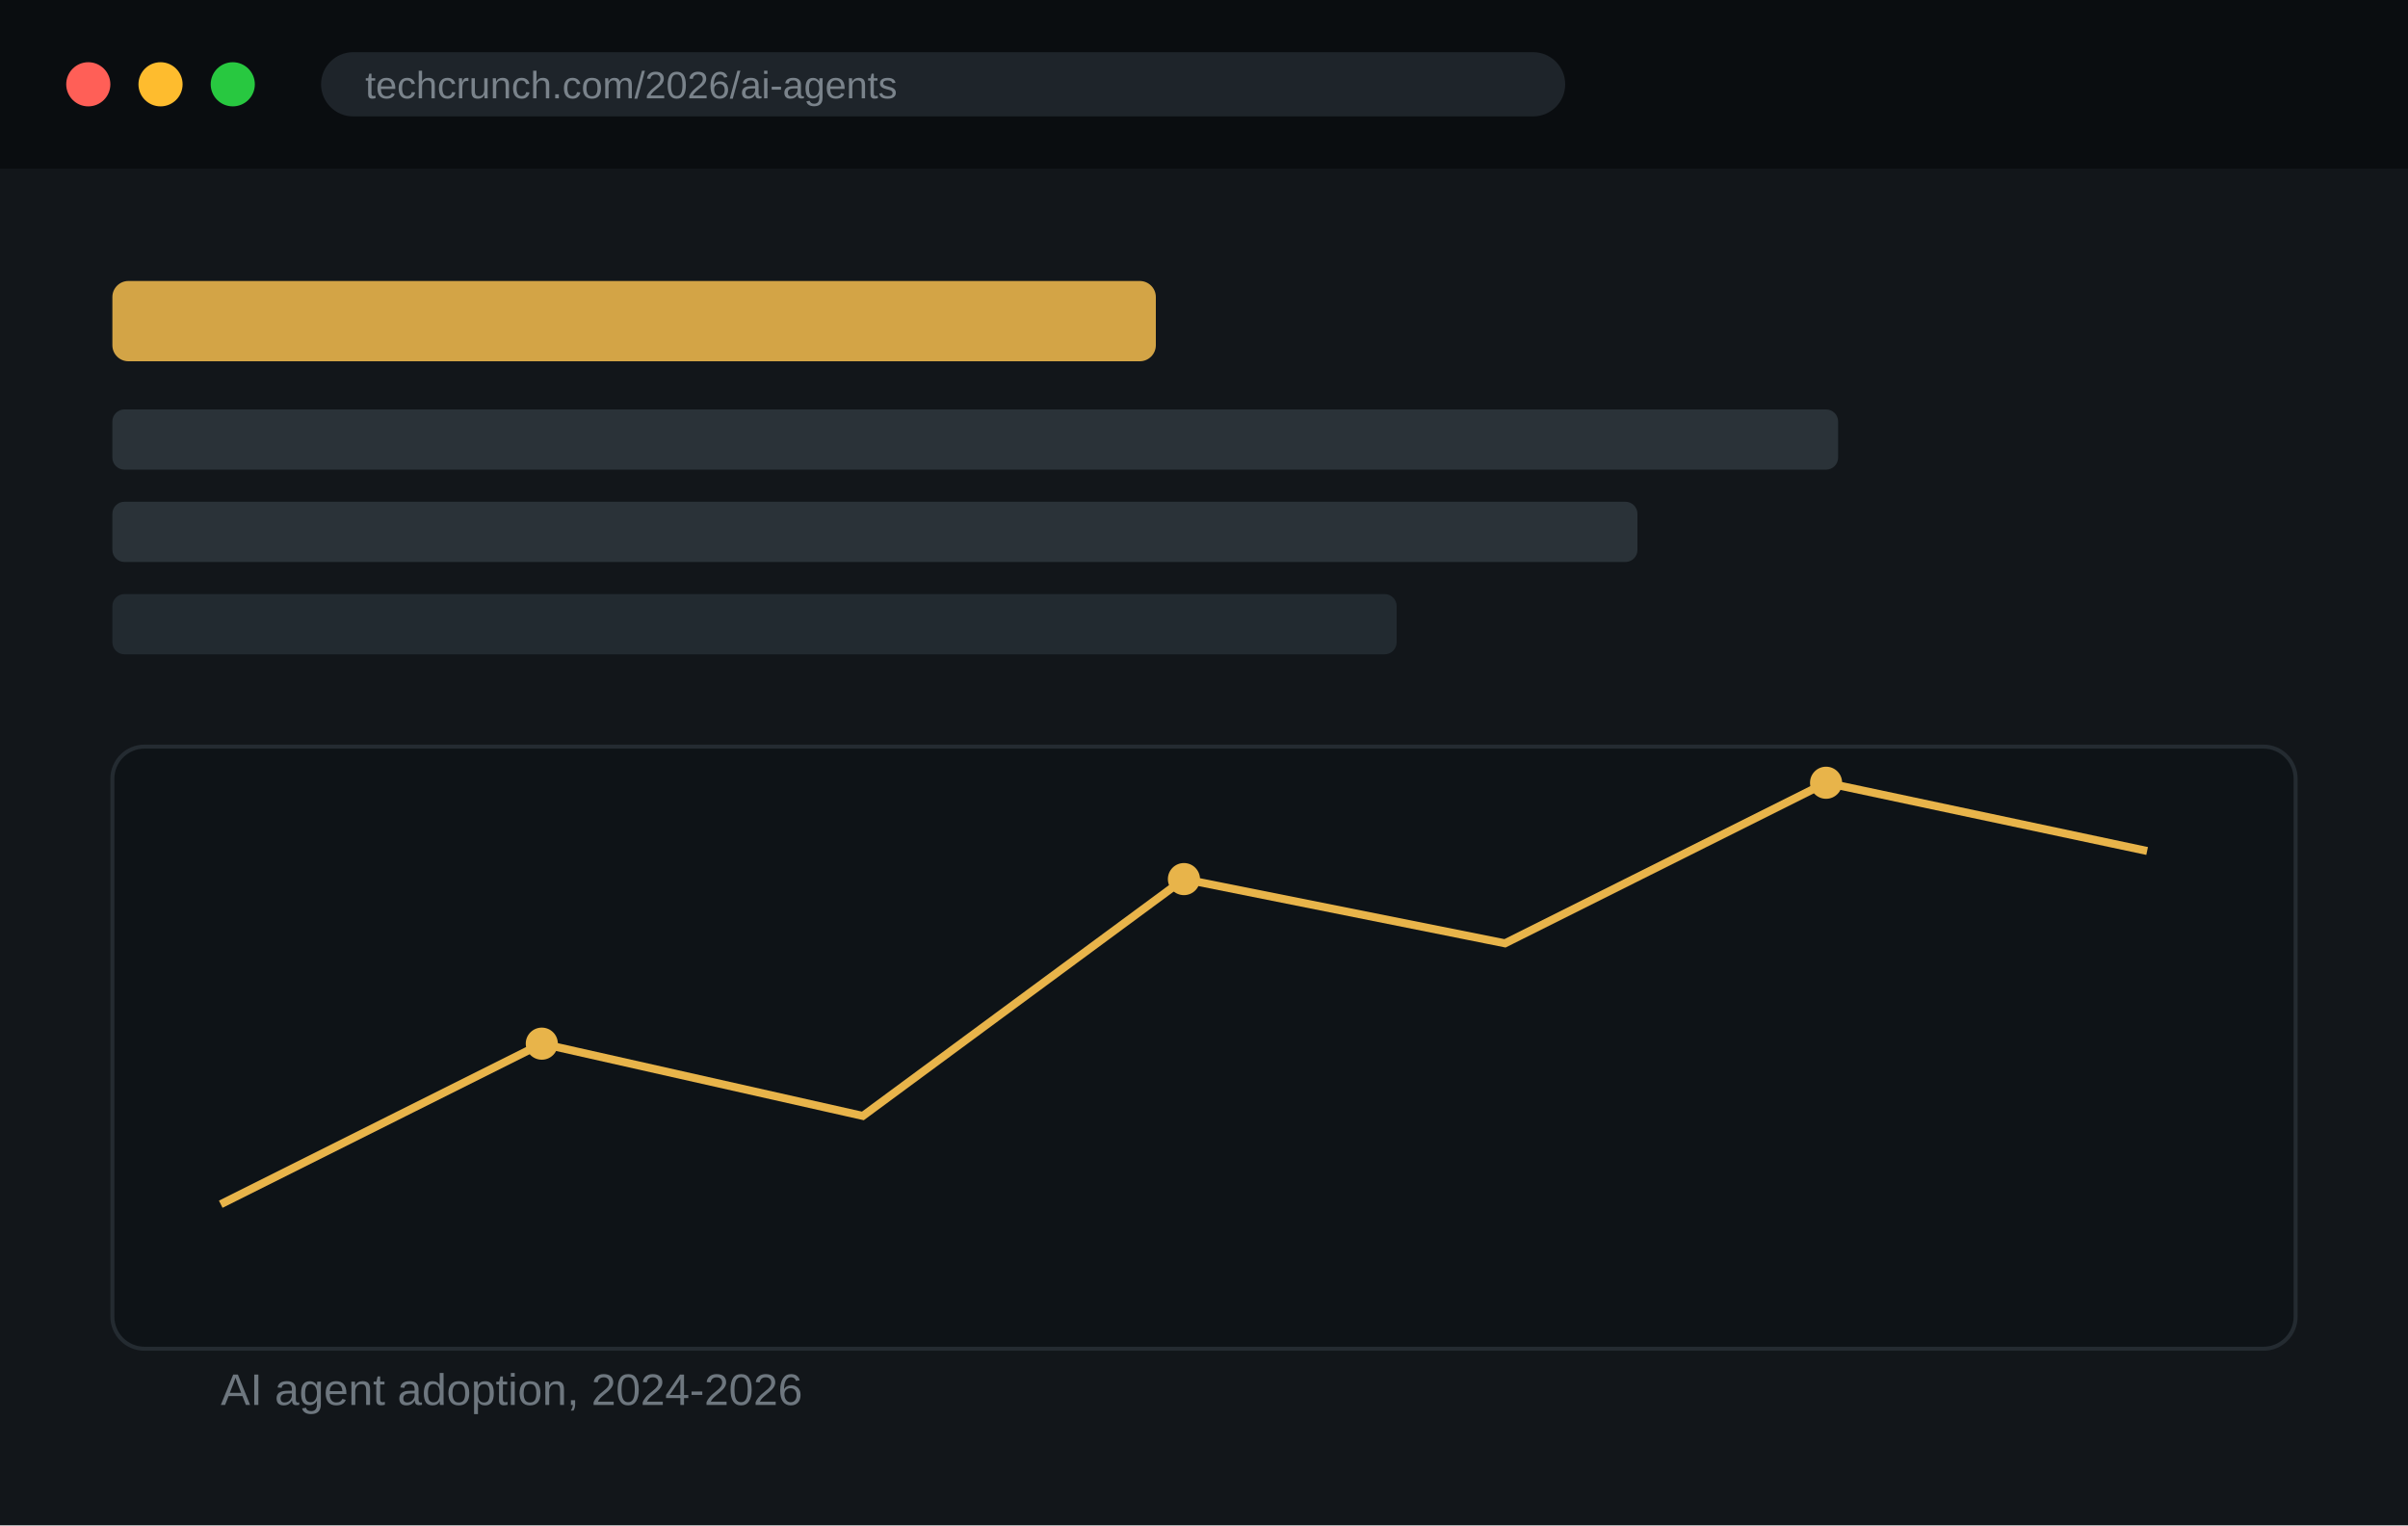
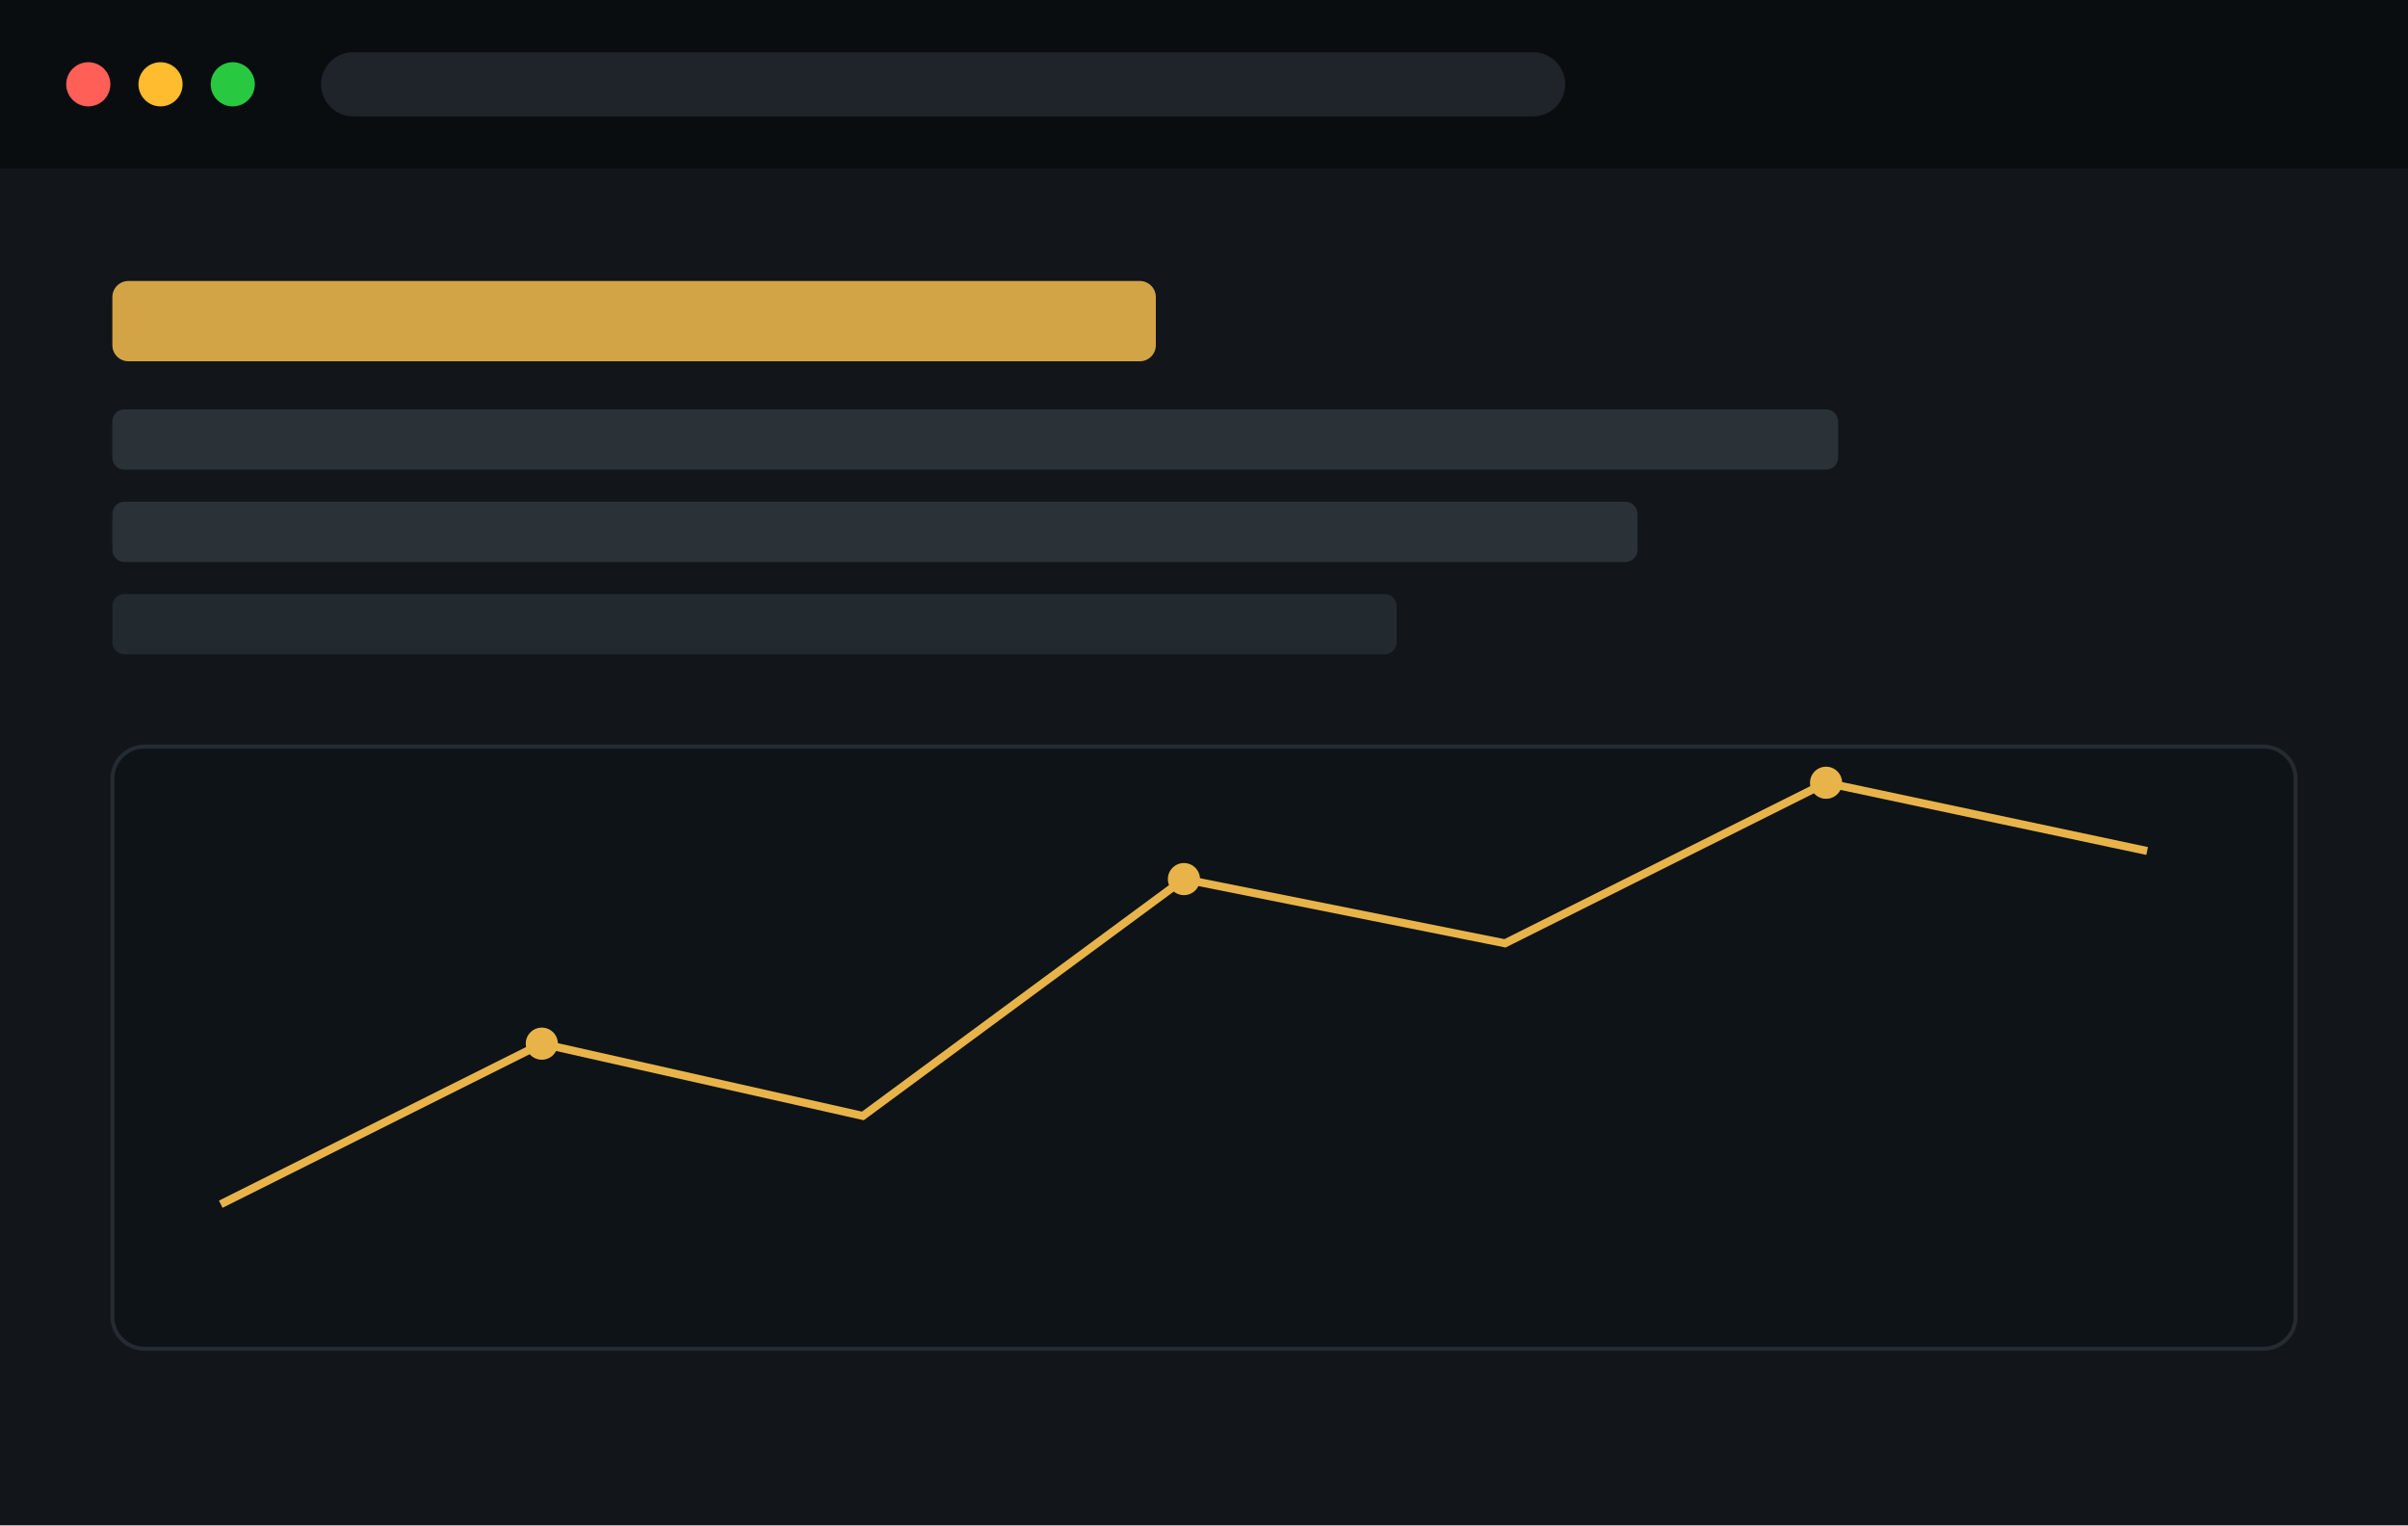
<svg xmlns="http://www.w3.org/2000/svg" width="1200" height="760" viewBox="0 0 1200 760">
  <rect width="1200" height="760" fill="#12161A" />
  <rect y="0" width="1200" height="84" fill="#0A0D10" />
  <circle cx="44" cy="42" r="11" fill="#FF5F57" />
  <circle cx="80" cy="42" r="11" fill="#FEBC2E" />
  <circle cx="116" cy="42" r="11" fill="#28C840" />
  <rect x="160" y="26" width="620" height="32" rx="16" fill="#1E242A" />
-   <text x="182" y="49" font-family="Arial" font-size="19" fill="#7A838B">techcrunch.com/2026/ai-agents</text>
  <rect x="56" y="140" width="520" height="40" rx="8" fill="#E8B44A" opacity=".9" />
  <rect x="56" y="204" width="860" height="30" rx="6" fill="#2A3238" />
  <rect x="56" y="250" width="760" height="30" rx="6" fill="#2A3238" />
  <rect x="56" y="296" width="640" height="30" rx="6" fill="#222A30" />
  <rect x="56" y="372" width="1088" height="300" rx="16" fill="#0E1317" stroke="#242B31" stroke-width="2" />
  <g stroke="#E8B44A" stroke-width="4" fill="none">
    <path d="M110 600 L270 520 L430 556 L590 438 L750 470 L910 390 L1070 424" />
  </g>
  <g fill="#E8B44A">
    <circle cx="270" cy="520" r="8" />
    <circle cx="590" cy="438" r="8" />
    <circle cx="910" cy="390" r="8" />
  </g>
-   <text x="110" y="700" font-family="Arial" font-size="22" fill="#6E777F">AI agent adoption, 2024-2026</text>
</svg>
